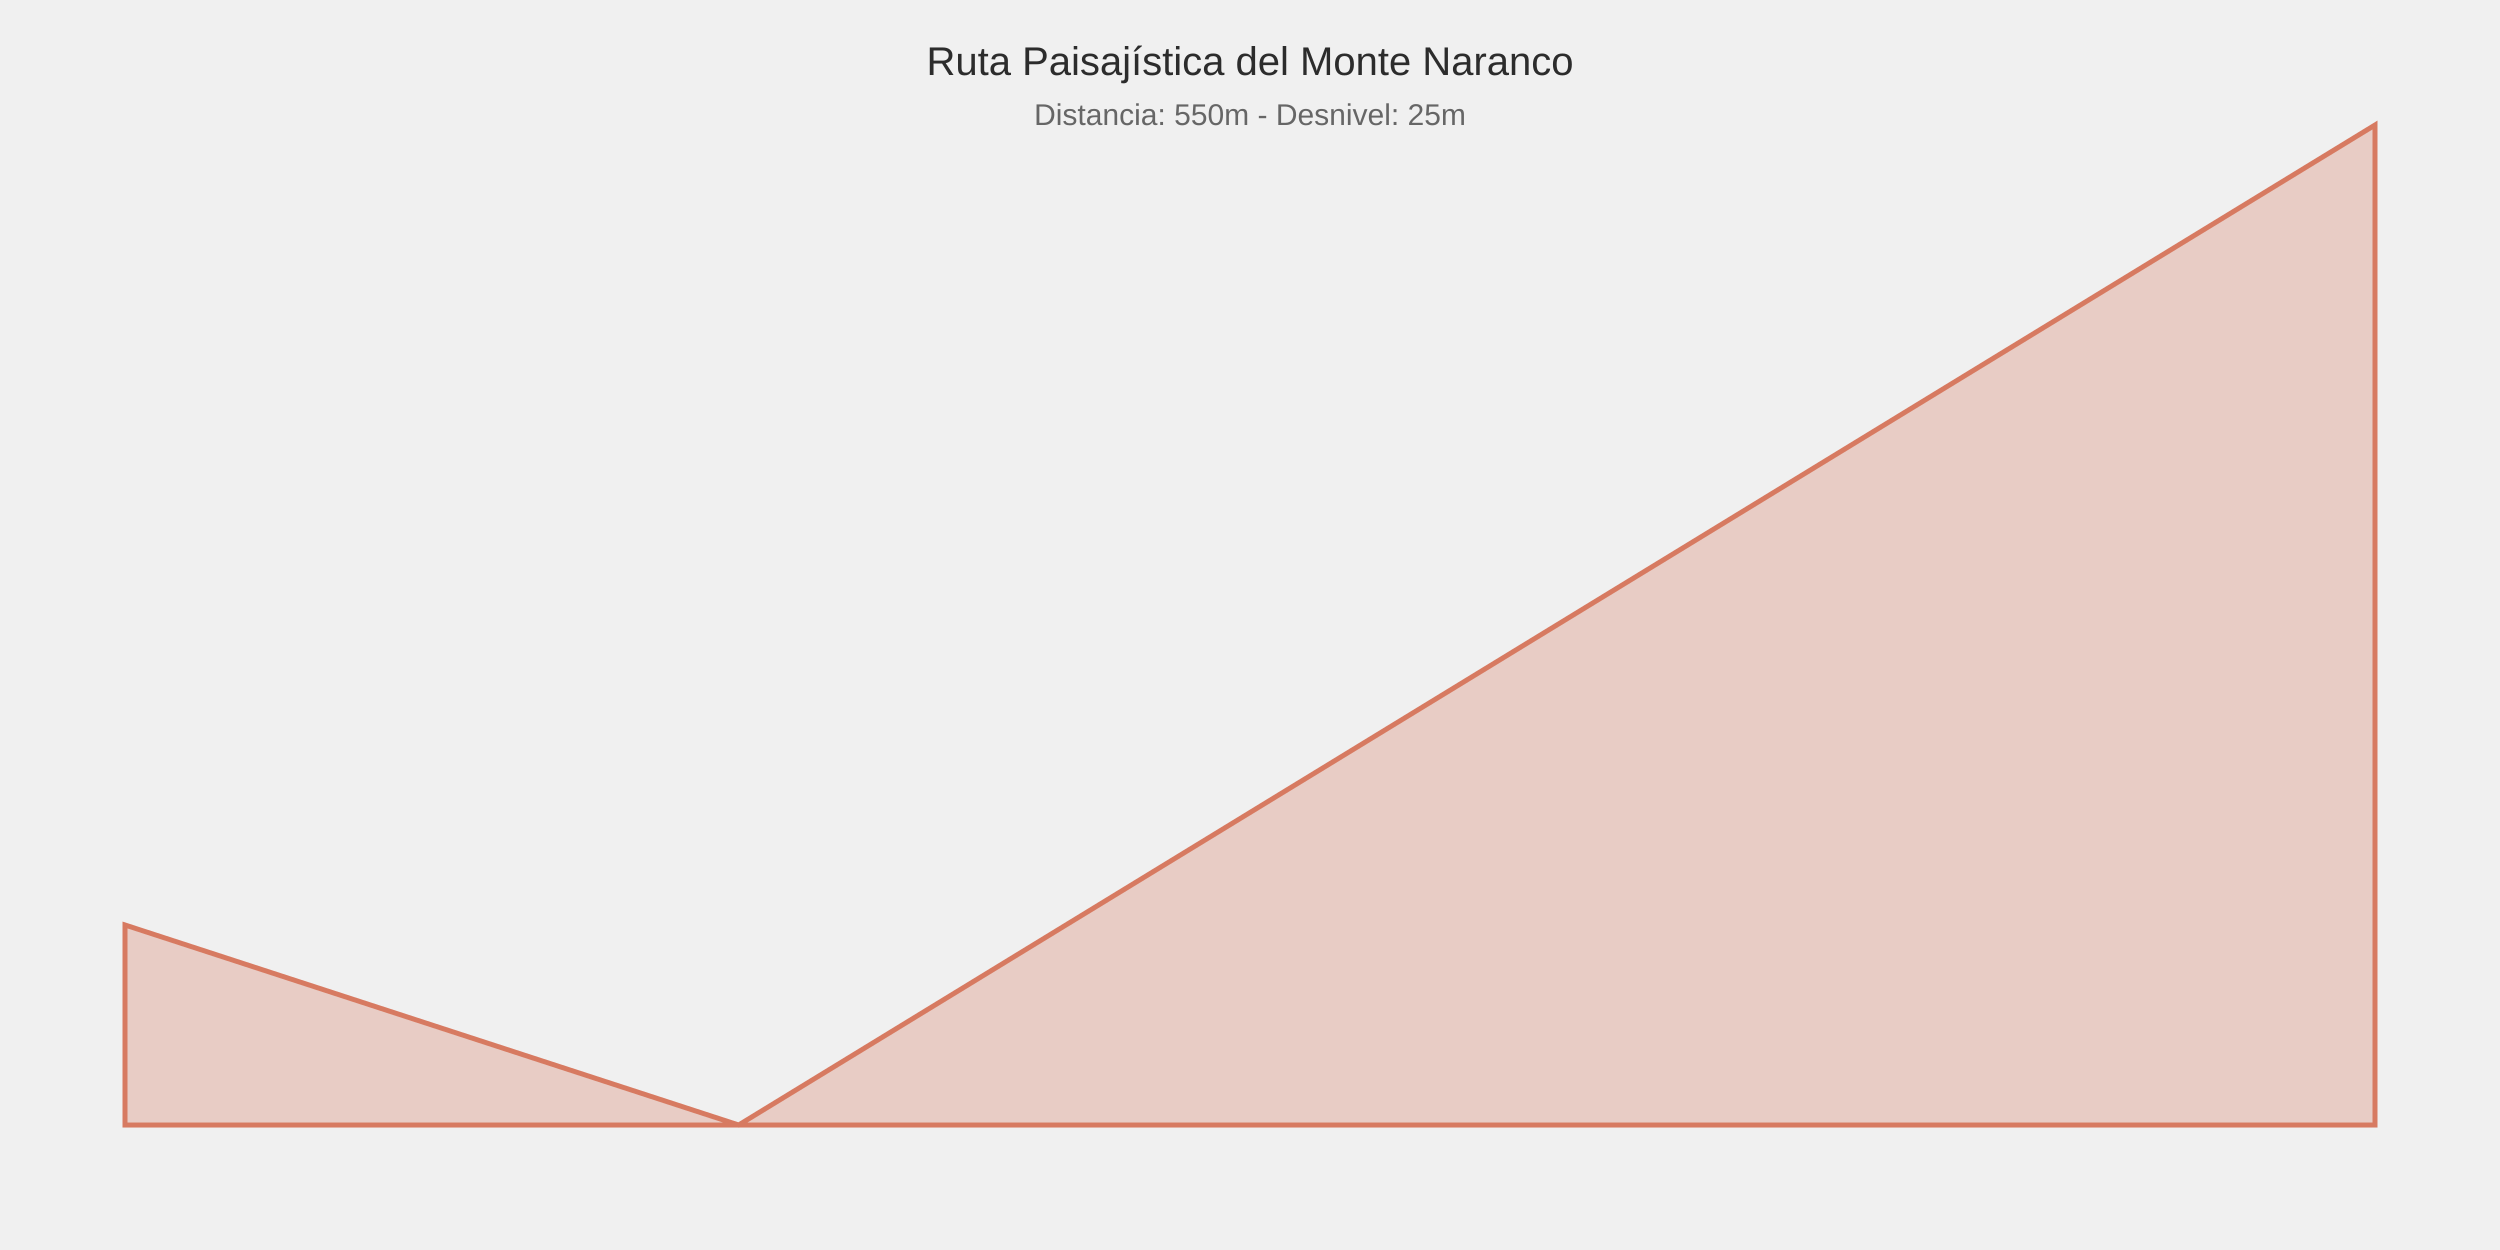
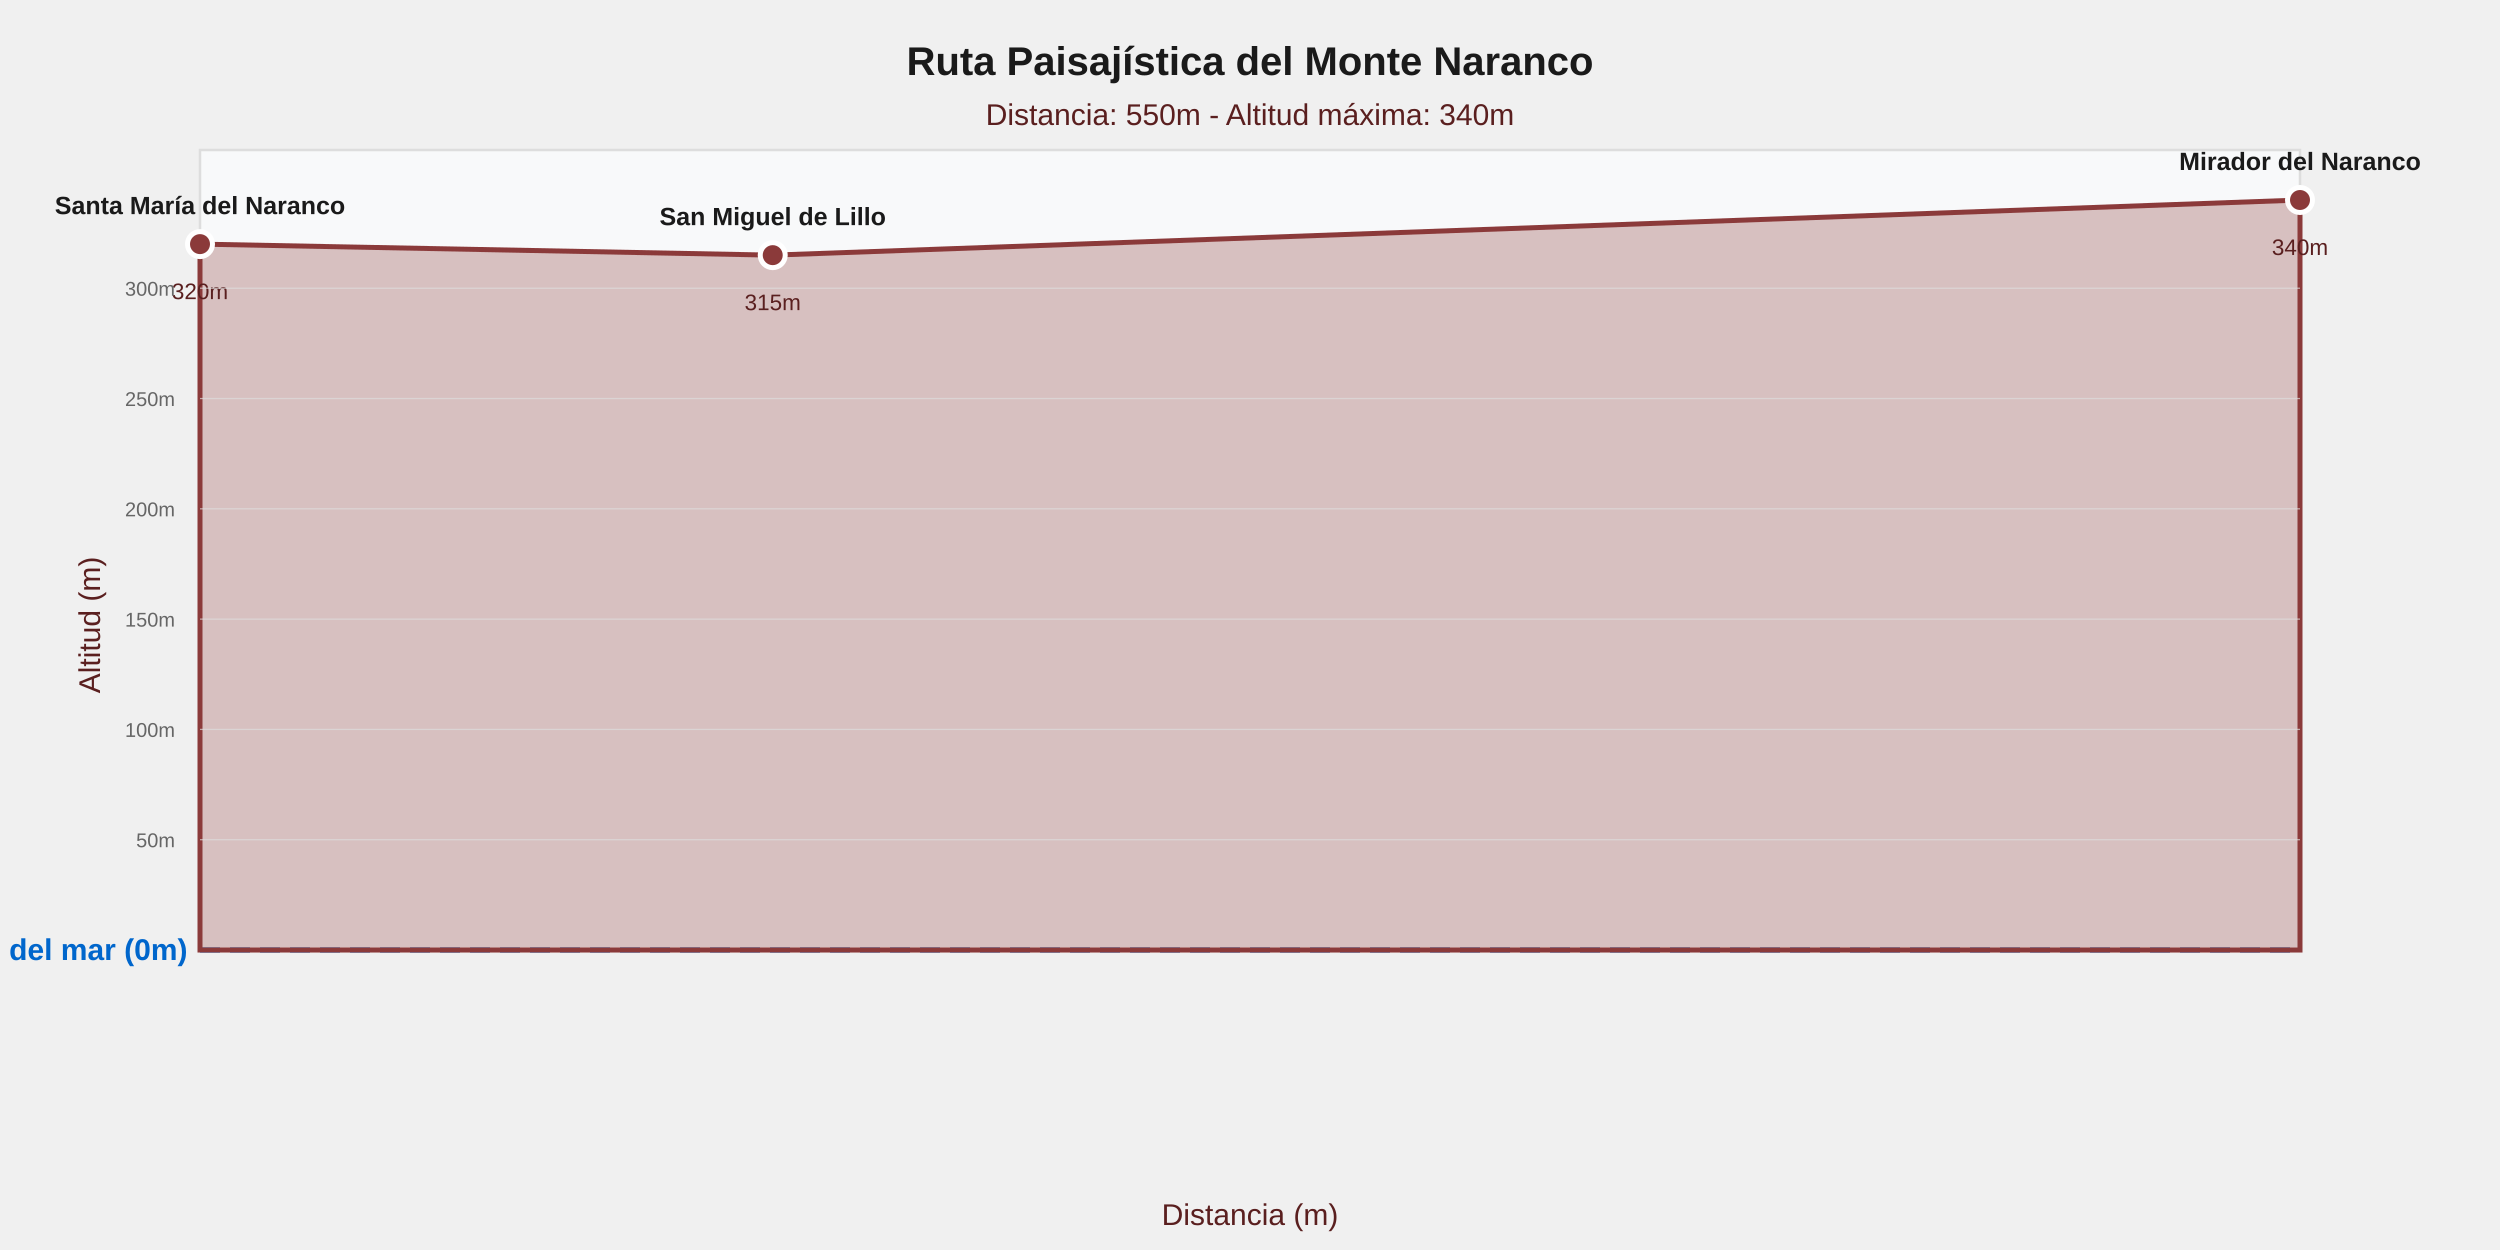
<svg xmlns="http://www.w3.org/2000/svg" width="1000" height="500" viewBox="0 0 1000 500">
-   <polygon points="50.0,370.0 295.455,450.0 950.0,50.0 950.0,450 50.0,450" fill="rgba(215, 122, 97, 0.3)" stroke="#d77a61" stroke-width="2" />
-   <text x="500.0" y="30" text-anchor="middle" font-family="Arial" font-size="16" fill="#2c2c2c">Ruta Paisajística del Monte Naranco</text>
-   <text x="500.0" y="50" text-anchor="middle" font-family="Arial" font-size="12" fill="#666">Distancia: 550m - Desnivel: 25m</text>
+   <rect x="80" y="60" width="840" height="320" fill="#f8f9fa" stroke="#ddd" stroke-width="1" />
+   <line x1="80" y1="380" x2="920" y2="380" stroke="#0066cc" stroke-width="2" stroke-dasharray="8,4" />
+   <text x="75" y="384" text-anchor="end" font-family="Arial" font-size="12" fill="#0066cc" font-weight="bold">Nivel del mar (0m)</text>
+   <polygon points="80.0,97.647 309.091,102.059 920.0,80.0 920.0,380 80.0,380" fill="rgba(139, 58, 58, 0.3)" stroke="#8b3a3a" stroke-width="2" />
+   <circle cx="80.0" cy="97.647" r="5" fill="#8b3a3a" stroke="#fff" stroke-width="2" />
+   <text x="80.0" y="85.647" text-anchor="middle" font-family="Arial" font-size="10" fill="#1a1a1a" font-weight="bold">Santa María del Naranco</text>
+   <text x="80.0" y="119.647" text-anchor="middle" font-family="Arial" font-size="9" fill="#5a1f1f">320m</text>
+   <circle cx="309.091" cy="102.059" r="5" fill="#8b3a3a" stroke="#fff" stroke-width="2" />
+   <text x="309.091" y="90.059" text-anchor="middle" font-family="Arial" font-size="10" fill="#1a1a1a" font-weight="bold">San Miguel de Lillo</text>
+   <text x="309.091" y="124.059" text-anchor="middle" font-family="Arial" font-size="9" fill="#5a1f1f">315m</text>
+   <circle cx="920.0" cy="80.0" r="5" fill="#8b3a3a" stroke="#fff" stroke-width="2" />
+   <text x="920.0" y="68.0" text-anchor="middle" font-family="Arial" font-size="10" fill="#1a1a1a" font-weight="bold">Mirador del Naranco</text>
+   <text x="920.0" y="102.0" text-anchor="middle" font-family="Arial" font-size="9" fill="#5a1f1f">340m</text>
+   <line x1="80" y1="335.882" x2="920" y2="335.882" stroke="#ddd" stroke-width="0.5" opacity="0.7" />
+   <text x="70" y="338.882" text-anchor="end" font-family="Arial" font-size="8" fill="#666">50m</text>
+   <line x1="80" y1="291.765" x2="920" y2="291.765" stroke="#ddd" stroke-width="0.5" opacity="0.7" />
+   <text x="70" y="294.765" text-anchor="end" font-family="Arial" font-size="8" fill="#666">100m</text>
+   <line x1="80" y1="247.647" x2="920" y2="247.647" stroke="#ddd" stroke-width="0.5" opacity="0.7" />
+   <text x="70" y="250.647" text-anchor="end" font-family="Arial" font-size="8" fill="#666">150m</text>
+   <line x1="80" y1="203.529" x2="920" y2="203.529" stroke="#ddd" stroke-width="0.5" opacity="0.7" />
+   <text x="70" y="206.529" text-anchor="end" font-family="Arial" font-size="8" fill="#666">200m</text>
+   <line x1="80" y1="159.412" x2="920" y2="159.412" stroke="#ddd" stroke-width="0.5" opacity="0.7" />
+   <text x="70" y="162.412" text-anchor="end" font-family="Arial" font-size="8" fill="#666">250m</text>
+   <line x1="80" y1="115.294" x2="920" y2="115.294" stroke="#ddd" stroke-width="0.5" opacity="0.7" />
+   <text x="70" y="118.294" text-anchor="end" font-family="Arial" font-size="8" fill="#666">300m</text>
+   <text x="500.0" y="30" text-anchor="middle" font-family="Arial" font-size="16" fill="#1a1a1a" font-weight="bold">Ruta Paisajística del Monte Naranco</text>
+   <text x="500.0" y="50" text-anchor="middle" font-family="Arial" font-size="12" fill="#5a1f1f">Distancia: 550m - Altitud máxima: 340m</text>
+   <text x="40.0" y="250.0" text-anchor="middle" font-family="Arial" font-size="12" fill="#5a1f1f" transform="rotate(-90 40.0 250.0)">Altitud (m)</text>
+   <text x="500.0" y="490" text-anchor="middle" font-family="Arial" font-size="12" fill="#5a1f1f">Distancia (m)</text>
</svg>
